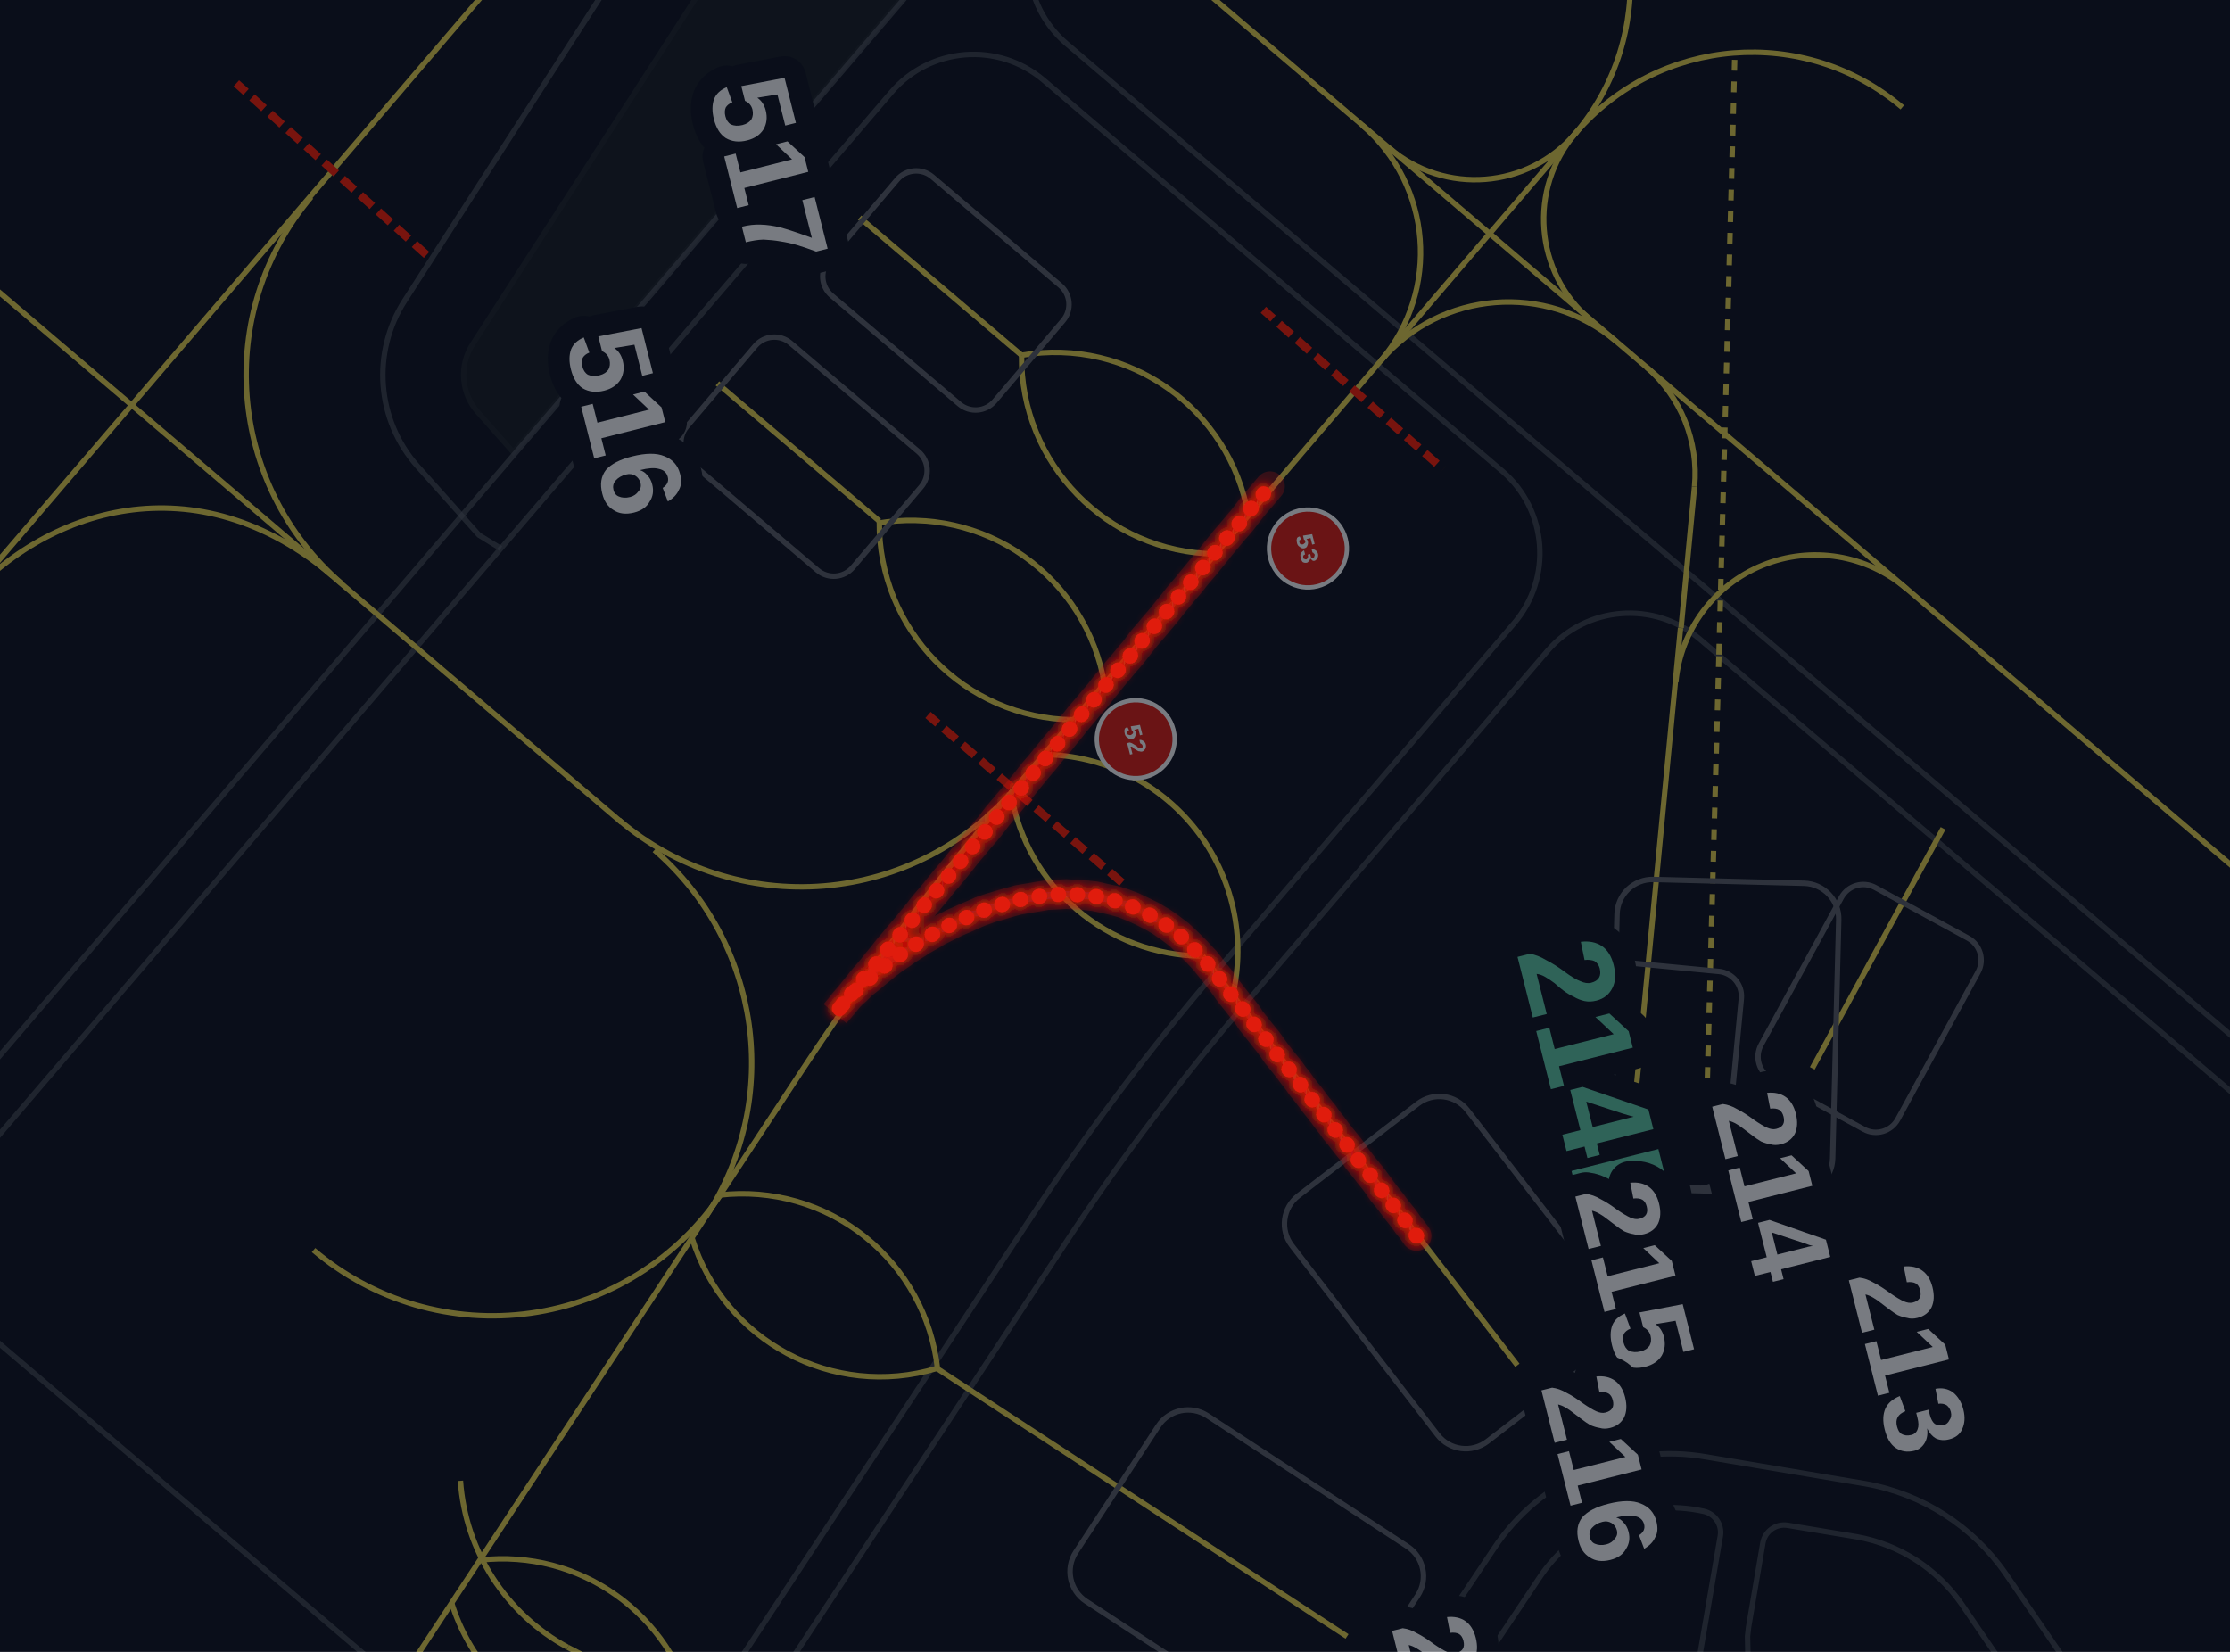
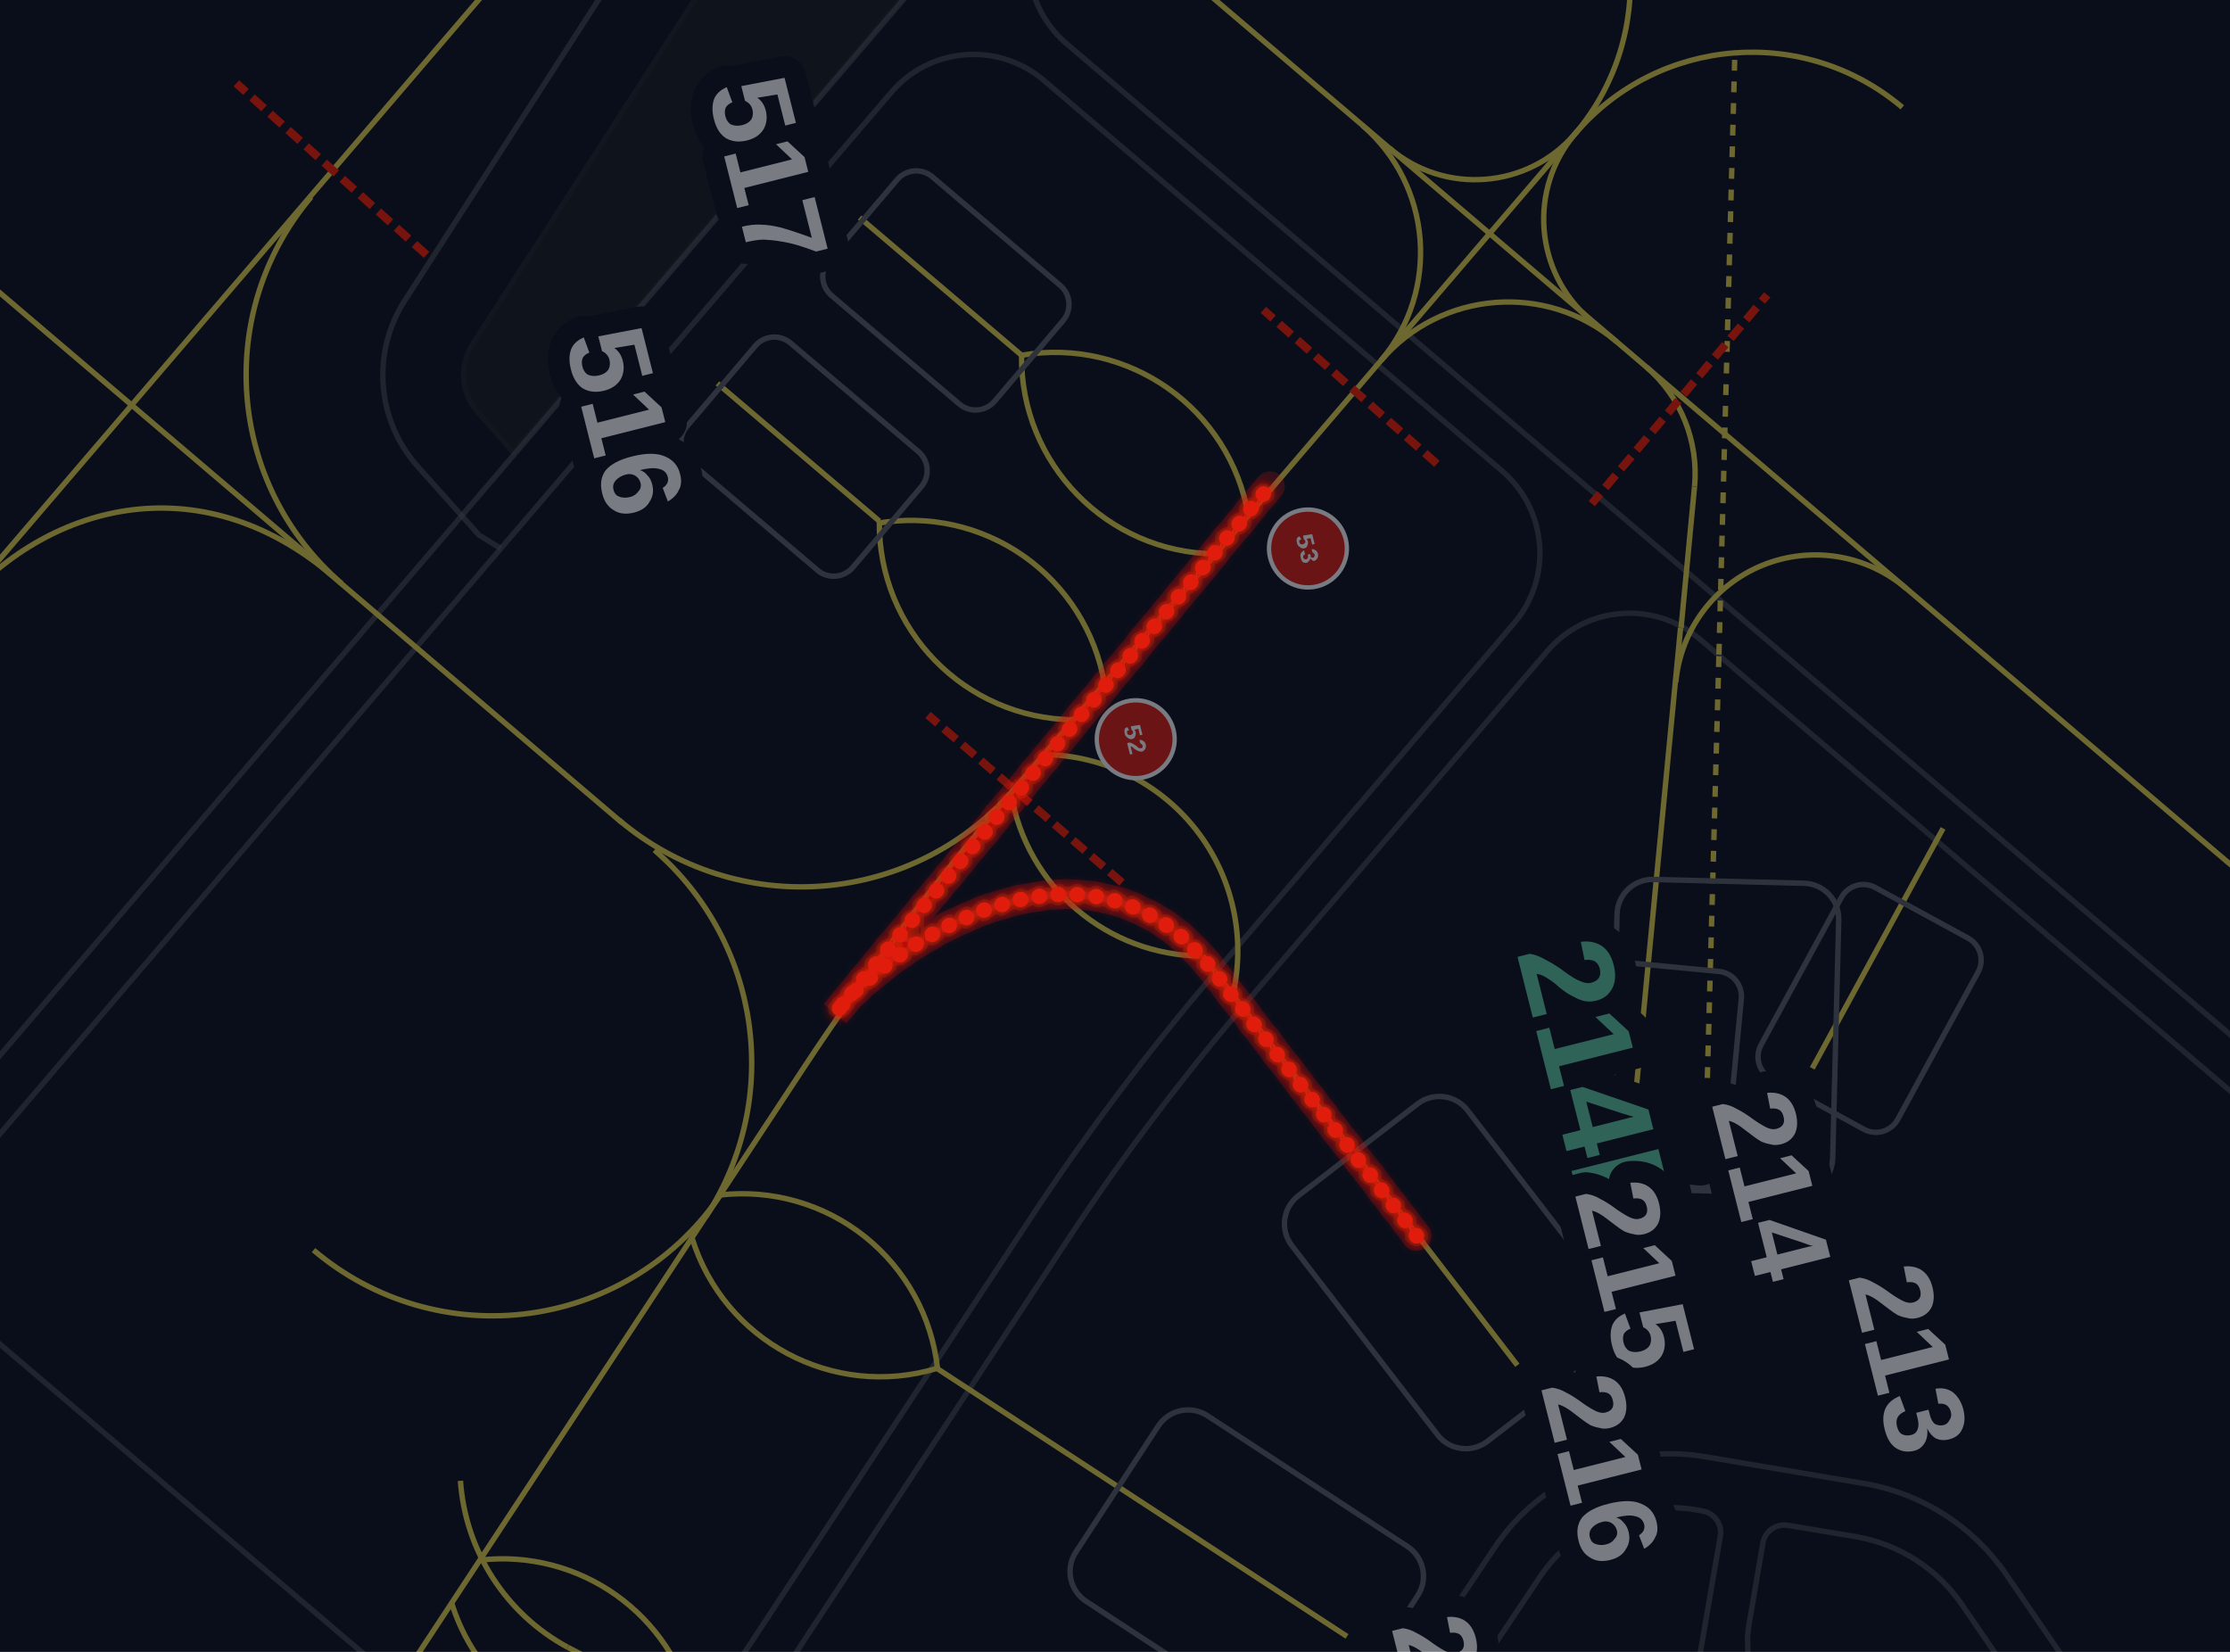
<svg xmlns="http://www.w3.org/2000/svg" viewBox="595.32 699.15 41.23 30.54">
  <defs>
    <filter id="gl" x="-30%" y="-30%" width="160%" height="160%">
      <feGaussianBlur stdDeviation="0.10" result="b" />
      <feMerge>
        <feMergeNode in="b" />
        <feMergeNode in="b" />
        <feMergeNode in="SourceGraphic" />
      </feMerge>
    </filter>
  </defs>
  <rect x="595.32" y="699.15" width="41.23" height="30.54" fill="#0a0e1a" />
  <g opacity="0.45" transform="rotate(75.84 616.933 716.811)">
    <g id="bgG">
      <defs id="defs40143">
        <clipPath id="clipPath24" clipPathUnits="userSpaceOnUse" />
      </defs>
      <path id="rect1" fill="#0a0e1a" d="M0 0h2000v1380H0Z" style="display:inline;fill:#0a0e1a" />
      <g id="layer-runways" style="display:inline">
        <path id="polygon37509" d="m530.5 678.18 230.22 325.49-4.87 3.46-230.22-325.49z" data-class="pavement-runway" data-length-m="4000" data-runway="16L/34R" data-threshold-dxf="1797.420,1291.211 5797.432,1291.222" data-threshold-wgs84="37.4728122,126.4155642 37.4434147,126.4417232" style="stroke:none;fill:#111927;fill-opacity:.51" />
        <path id="polygon37510" d="m511.31 722.4 215.83 305.15-4.86 3.46-215.83-305.14z" data-class="pavement-runway" data-length-m="3750" data-runway="16R/34L" data-threshold-dxf="2047.430,877.197 5797.429,877.230" data-threshold-wgs84="37.4688176,126.4133841 37.4412582,126.4379083" style="display:inline;fill:#111927;fill-opacity:.51;stroke:none;stroke-width:.1;stroke-dasharray:none;stroke-opacity:.6" />
      </g>
      <g id="layer-green" style="display:inline">
        <path id="path37392" d="m604.95 726.29-.87.45a1.04 1.04 0 0 1-1.25-.21l-5.21-5.58-.15-.19-.08-.14-1.06-2.03a.2.2 0 0 1 .05-.25l1.9-1.48z" data-class="green-zone" data-dxf-bulges="0.0000 -0.3366 0.0000 -0.0420 -0.0260 0.0000 -0.3627 0.0000 0.0000" data-dxf-pts="2623.67,1652.61 2622.33,1642.81 2613.35,1633.83 2537.46,1623.45 2534.95,1623.32 2533.40,1623.45 2510.60,1626.57 2508.88,1628.47 2507.83,1652.61" data-handle="7BD10" data-layer="기동지역" style="fill:#13181e;stroke:#1a1f26;stroke-width:.1" />
      </g>
      <g id="layer-schm" style="display:inline">
        <path id="polyline36917" d="m615.11 740.58-20.26-28.63-.9-1.28-3.67-5.14" data-class="schm" data-dxf-pts="2799.63,1652.99 2447.74,1652.99 2432.00,1652.99 2368.69,1652.74" data-handle="7BC45" data-layer="SCHM" style="fill:none;stroke:#5a5f68;stroke-width:.1;stroke-opacity:.6" />
        <path id="path37004" d="m597.45 715.62-1.98 1.54a1.7 1.7 0 0 0-.47 2.12l1.18 2.26.18.25 3.51 3.76 1.87 2a2.54 2.54 0 0 0 3.03.52l1.51-.79.34-.33" data-class="shoulder" data-dxf-bulges="0.0000 0.3627 0.0000 0.0000 0.0000 0.0000 0.0000 0.3366 0.0000 0.0000 0.0000" data-dxf-pts="2492.80,1652.99 2493.89,1627.82 2508.57,1611.71 2533.93,1608.24 2533.93,1608.24 2536.93,1608.24 2588.09,1615.24 2615.39,1618.97 2637.20,1640.78 2639.52,1657.74 2638.87,1662.49" data-handle="7BD11" data-layer="SCHM" style="fill:none;stroke:#5a5f68;stroke-width:.1;stroke-opacity:.6" />
        <path id="path37065" d="M640.08 702.54a4 4 0 0 0-2.67 0l-5.61 2.07a4 4 0 0 0-2.24 2.1l-1.2 2.73a3.9 3.9 0 0 0 .68 4.23l10.51 11.64.25.3.4.53a1.5 1.5 0 0 1-.05 1.89l-2.07 2.43a10 10 0 0 1-1.42 1.36l-.98.77a2 2 0 0 1-2.69-.22l-11.4-12.44a44 44 0 0 1-3.48-4.32l-4.92-6.96a2 2 0 0 1 .47-2.78l26.23-18.65a2 2 0 0 1 2.77.48l3.84 5.43a2.6 2.6 0 0 1 .33 2.38l-1.93 5.34-.01.03-.03.1-.03.1-.04.1-.03.09-.03.1-.03.1-.03.1-.03.09-.03.1-.03.1-.02.1-.03.1-.03.13a2 2 0 0 1-1.58 1.26 1 1 0 0 1-.52-.07z" data-class="schm" data-dxf-bulges="0.1760 0.0000 0.2034 0.0000 0.2962 0.0000 -0.0196 0.0000 -0.3552 0.0000 0.0000 -0.0493 0.0000 -0.3917 0.0000 -0.0316 0.0000 -0.4141 0.0000 -0.4142 0.0000 -0.2457 0.0000 0.0000 0.0000 0.0000 0.0000 0.0000 0.0000 0.0000 0.0000 0.0000 0.0000 0.0000 0.0000 0.0000 0.0000 -0.2690 -0.1099 0.0000" data-dxf-pts="2633.80,2078.54 2618.28,2056.56 2602.53,1998.61 2606.71,1968.11 2622.07,1942.34 2660.58,1923.39 2816.91,1942.03 2820.82,1942.34 2827.44,1942.61 2842.59,1931.27 2842.62,1931.17 2850.41,1900.10 2853.30,1880.65 2853.91,1868.13 2836.45,1847.31 2668.47,1826.00 2612.90,1822.49 2527.42,1822.49 2507.43,1842.49 2507.43,2165.81 2527.43,2185.81 2594.23,2185.81 2615.58,2174.64 2648.05,2127.89 2648.24,2127.61 2648.84,2126.77 2649.43,2125.93 2650.04,2125.10 2650.65,2124.27 2651.26,2123.45 2651.88,2122.63 2652.51,2121.81 2653.14,2121.00 2653.78,2120.19 2654.43,2119.39 2655.08,2118.60 2655.73,2117.80 2656.57,2116.80 2657.73,2096.55 2654.18,2092.70" data-handle="7BDB7" data-layer="SCHM" style="fill:none;stroke:#5a5f68;stroke-width:.1;stroke-opacity:.6" />
        <path id="path37068" d="M640.91 715.6h.11l.02-.01h.02l.02-.01.02-.01.03-.01.01-.01.02-.01.02-.01.02-.02.02-.01.01-.02.02-.01.01-.02.02-.02.01-.02.01-.02.01-.02.01-.02.01-.02v-.02l.01-.02v-.04l.37-3.62a.44.44 0 0 0-.39-.48h-.03l-.01.14-.94-.1.09-.87-.13-.58.42-4.04.46-1.29a.4.4 0 0 0-.02-.32.4.4 0 0 0-.22-.18l-1.2-.43a3 3 0 0 0-2 0l-5.6 2.06a3 3 0 0 0-1.67 1.57l-.52 1.19a.4.4 0 0 0 .2.52l1.45.64.16.06.39.09.16.06 1.94.86a2 2 0 0 1 .51.37l3.05 3.37a.2.2 0 0 0 .34-.11l.08-.78.59.07-.16 1.6a.3.3 0 0 0 .28.35z" data-class="schm" data-dxf-bulges="0.0000 0.0000 0.0000 0.0000 0.0000 0.0000 0.0000 0.0000 0.0000 0.0000 0.0000 0.0000 0.0000 0.0000 0.0000 0.0000 0.0000 0.0000 0.0000 0.0000 0.0000 0.0000 0.0000 0.0000 0.0000 0.0000 0.0000 0.0000 0.0000 0.4142 0.0000 0.0000 0.0000 0.0000 0.0000 0.0000 0.0000 0.2097 0.1732 0.0000 0.1767 0.0000 0.2028 0.0000 0.4142 0.0000 0.0437 0.0000 -0.0437 0.0000 -0.1051 0.0000 0.6494 0.0000 0.0000 0.0000 0.4142 0.0000 0.0000" data-dxf-pts="2745.40,2009.54 2745.55,2009.71 2745.68,2009.89 2745.80,2010.08 2745.92,2010.27 2746.02,2010.47 2746.11,2010.68 2746.18,2010.89 2746.25,2011.10 2746.30,2011.32 2746.34,2011.54 2746.37,2011.76 2746.39,2011.99 2746.39,2012.21 2746.39,2012.44 2746.36,2012.66 2746.33,2012.88 2746.28,2013.10 2746.23,2013.32 2746.16,2013.53 2746.07,2013.74 2745.98,2013.94 2745.88,2014.14 2745.76,2014.33 2745.63,2014.52 2745.50,2014.70 2745.35,2014.87 2745.19,2015.03 2745.03,2015.18 2717.64,2039.16 2711.44,2038.74 2711.24,2038.52 2712.29,2037.59 2706.05,2030.47 2699.45,2036.23 2693.96,2038.54 2663.33,2065.40 2655.49,2076.68 2652.75,2078.36 2649.98,2077.60 2639.51,2070.33 2627.90,2053.85 2612.16,1996.00 2615.30,1973.23 2621.96,1962.06 2627.44,1960.68 2641.06,1968.79 2642.47,1969.81 2645.51,1972.43 2646.92,1973.45 2665.25,1984.38 2671.15,1986.39 2716.50,1991.79 2717.58,1995.28 2711.70,2000.43 2715.65,2004.94 2727.81,1994.30 2732.33,1994.60 2745.40,2009.54" data-handle="7BDBA" data-layer="SCHM" style="fill:none;stroke:#5a5f68;stroke-width:.1;stroke-opacity:.6" />
        <path id="path37074" d="M629.78 713a2.9 2.9 0 0 1-.46-3.26.4.4 0 0 1 .51-.19l4.06 1.8.1.06" data-class="schm" data-dxf-bulges="-0.3070 -0.4027 0.0000 -0.0484 -0.0484" data-dxf-pts="2659.40,1933.32 2630.09,1948.47 2631.56,1953.81 2669.86,1976.65 2670.91,1977.14" data-handle="7BDC3" data-layer="SCHM" style="fill:none;stroke:#5a5f68;stroke-width:.1;stroke-opacity:.6" />
        <path id="polyline37075" d="m629.78 713 8.16 9.04" data-class="schm" data-dxf-pts="2659.40,1933.32 2780.78,1947.80" data-handle="7BDC6" data-layer="SCHM" style="fill:none;stroke:#5a5f68;stroke-width:.1;stroke-opacity:.6" />
        <path id="path37079" d="m650.37 673.96-9.74 6.92a2.3 2.3 0 0 0-.65 3.05 2 2 0 0 1-.55 2.64l-39.31 27.96a2 2 0 0 1-2.21.06l-6.73-9.53" data-class="schm" data-dxf-bulges="0.0000 0.3909 -0.3909 0.0000 -0.3032 0.0000 0.0000" data-dxf-pts="2459.88,2328.74 2459.88,2208.67 2481.04,2185.74 2499.43,2165.81 2499.43,1681.24 2487.09,1662.76 2370.07,1662.84" data-handle="7BDCA" data-layer="SCHM" style="fill:none;stroke:#5a5f68;stroke-width:.1;stroke-opacity:.6" />
        <path id="path37092" d="m606.62 726.95 9.2 13a2 2 0 0 0 2.26-.04l9.98-7.1a2.8 2.8 0 0 0 .44-4.16l-7.49-8.18a45 45 0 0 1-3.55-4.4l-4.92-6.95a2 2 0 0 0-2.77-.48l-9.09 6.46a2 2 0 0 0-.47 2.79z" data-class="schm" data-dxf-bulges="0.0000 0.3107 0.0000 0.4517 0.0000 -0.0316 0.0000 0.4143 0.0000 0.4142 0.0000" data-dxf-pts="2638.87,1662.49 2798.58,1662.56 2811.43,1681.24 2811.43,1804.30 2779.91,1832.07 2669.48,1818.06 2612.90,1814.49 2527.44,1814.51 2507.43,1794.51 2507.43,1682.49 2527.43,1662.49" data-handle="7BDDB" data-layer="SCHM" style="fill:none;stroke:#5a5f68;stroke-width:.1;stroke-opacity:.6" />
        <path id="path37095" d="m592.04 706.3 5.03-2.63 2.1-1.49 2.13-2.91a2.6 2.6 0 0 0 .39-2.29l-.4-1.31" data-class="schm" data-dxf-bulges="0.0000 0.0000 0.0000 0.2371 0.0000 0.0000" data-dxf-pts="2385.20,1662.77 2392.93,1719.28 2392.93,1745.10 2381.61,1779.42 2365.10,1795.92 2352.03,1800.25" data-handle="7BDE0" data-layer="SCHM" style="fill:none;stroke:#5a5f68;stroke-width:.1;stroke-opacity:.6" />
      </g>
      <g id="layer-centerlines" style="display:inline">
        <g id="g1054" />
        <g id="g225" style="display:inline">
          <path id="path37930" d="M606.35 730.09c-2.67 1.9-2.56 4.85-1.12 6.84" style="fill:none;stroke:#e6d24c;stroke-width:.1;stroke-dasharray:none;stroke-opacity:1" />
          <path id="path37956" d="M599.46 728.76a5.1 5.1 0 0 0 7.07 1.2" data-class="centerline-twy" data-dxf-arc="2611.93,1644.23,51.00,270.00,0.00" data-handle="70EF6" data-layer="항공기동선" style="fill:none;stroke:#e6d24c;stroke-width:.1" />
        </g>
        <path id="polyline38502" d="m597.61 736.31 14.47-10.29" data-class="centerline-twy" data-dxf-pts="2662.93,1542.23 2662.93,1720.50" data-handle="711C6" data-layer="항공기동선" style="fill:none;stroke:#e6d24c;stroke-width:.1;display:inline" />
        <g id="g508" style="display:inline">
          <path id="path38578" d="M619.52 726.29a5.2 5.2 0 0 0-6.8-.73" data-class="centerline-twy" data-dxf-arc="2714.93,1720.50,52.00,97.23,180.00" data-handle="71219" data-layer="항공기동선" style="fill:none;stroke:#e6d24c;stroke-width:.1" />
          <path id="path38579" d="M612.02 726.06a5.2 5.2 0 0 0 1.21-7.26" data-class="centerline-twy" data-dxf-arc="2610.93,1711.98,52.00,0.00,90.31" data-handle="7121A" data-layer="항공기동선" style="fill:none;stroke:#e6d24c;stroke-width:.1" />
        </g>
        <g id="g513">
          <path id="line38588" d="m525.32 714.28 211.11 298.47Z" style="baseline-shift:baseline;display:inline;overflow:visible;opacity:1;fill:none;stroke:#e6d24c;stroke-width:.1;stroke-dasharray:none;stroke-opacity:1;stop-color:#000;stop-opacity:1" />
        </g>
        <path id="line38837" d="m549.25 657.8 229.81 324.93Z" style="baseline-shift:baseline;display:inline;overflow:visible;fill:none;stroke:#e6d24c;stroke-width:.1;stroke-dasharray:none;stroke-opacity:1;stop-color:#000" />
        <path id="polyline39126" d="m636.66 685.6-42.55 30.26z" style="baseline-shift:baseline;display:inline;overflow:visible;opacity:1;fill:none;stroke:#e6d24c;stroke-width:.1;stroke-dasharray:none;stroke-opacity:1;stop-color:#000;stop-opacity:1" />
        <g id="g557" style="display:inline">
          <path id="path39128" d="M613.31 718.91a3.6 3.6 0 0 0 3.79-2.7" data-class="centerline-twy" data-dxf-bulges="0.3620 0.3620" data-dxf-pts="2611.99,1763.98 2611.98,1810.72" data-handle="714D4" data-layer="항공기동선" style="fill:none;stroke:#e6d24c;stroke-width:.1" />
          <path id="path39129" d="M617.94 715.85a3.63 3.63 0 0 0-5.17 2.29" data-class="centerline-twy" data-dxf-bulges="0.4793 0.0000" data-dxf-pts="2613.90,1819.75 2602.55,1763.99" data-handle="714D5" data-layer="항공기동선" style="fill:none;stroke:#e6d24c;stroke-width:.1" />
        </g>
        <g id="g321" style="display:inline">
          <path id="polyline39144" d="m604.64 722.32 3.2-2.28" data-class="centerline-twy" data-dxf-pts="2589.43,1673.07 2589.43,1712.59" data-handle="714000000" data-layer="항공기동선" style="fill:none;stroke:#e6d24c;stroke-width:.1" />
          <path id="polyline39145" d="m602.31 719.02 3.2-2.28" data-class="centerline-twy" data-dxf-pts="2548.93,1673.07 2548.93,1712.59" data-handle="7140000000" data-layer="항공기동선" style="fill:none;stroke:#e6d24c;stroke-width:.1" />
        </g>
        <g id="g556" style="display:inline">
          <path id="path39145" d="M619.84 726.64a3.64 3.64 0 0 0 3.45-3.8" data-class="centerline-twy" data-dxf-bulges="0.4129 0.4129" data-dxf-pts="2713.15,1772.70 2702.12,1823.01" data-handle="71400000000" data-layer="항공기동선" style="fill:none;stroke:#e6d24c;stroke-width:.1" />
          <path id="path39146" d="M623.3 722.83a3.63 3.63 0 0 0-4.1 3.12" data-class="centerline-twy" data-dxf-bulges="0.4155 0.0000" data-dxf-pts="2702.09,1823.21 2703.78,1771.51" data-handle="714000000000" data-layer="항공기동선" style="fill:none;stroke:#e6d24c;stroke-width:.1" />
        </g>
        <g id="g560" style="display:inline">
          <path id="path39152" d="M613.7 701.93a2.59 2.59 0 0 0 .63 4.56" data-class="centerline-twy" data-dxf-bulges="0.6068 0.0000" data-dxf-pts="2475.43,1865.68 2516.34,1844.38" data-handle="714F0" data-layer="항공기동선" style="fill:none;stroke:#e6d24c;stroke-width:.1" />
          <path id="path334" d="m613.38 706.15-2.47-.88" style="baseline-shift:baseline;display:inline;overflow:visible;fill:none;stroke:#e6d24c;stroke-width:.1;stroke-dasharray:none;stroke-opacity:1;stop-color:#000" />
          <path id="path39154" d="M610.91 705.27a2.6 2.6 0 0 0-2.36.32" data-class="centerline-twy" data-dxf-bulges="0.2447 0.0000" data-dxf-pts="2486.52,1823.49 2475.43,1802.20" data-handle="714F2" data-layer="항공기동선" style="fill:none;stroke:#e6d24c;stroke-width:.1" />
        </g>
        <g id="g328" style="display:inline">
          <path id="polyline39124" d="m603.44 702.62 10.62 2.98" style="baseline-shift:baseline;display:inline;overflow:visible;opacity:1;fill:none;stroke:#e6d24c;stroke-width:.1;stroke-dasharray:.2,.2;stroke-dashoffset:0;stroke-opacity:1;stop-color:#000;stop-opacity:1" />
        </g>
        <g id="g314" style="display:inline">
          <path id="path39162" d="M605.05 699.83a4.3 4.3 0 0 0-1.01 5.98" data-class="centerline-twy" data-dxf-bulges="0.4142 0.0000" data-dxf-pts="2407.93,1806.99 2450.93,1763.99" data-handle="714FB" data-layer="항공기동선" style="fill:none;stroke:#e6d24c;stroke-width:.1" />
          <path id="path39163" d="M604.04 705.81a4.3 4.3 0 0 0-5.96-1.02" data-class="centerline-twy" data-dxf-bulges="0.4142 0.0000" data-dxf-pts="2450.93,1763.99 2407.93,1720.99" data-handle="714FC" data-layer="항공기동선" style="fill:none;stroke:#e6d24c;stroke-width:.1" />
        </g>
        <g id="g507" style="display:inline">
          <path id="path39149" d="M618.35 733.48a5.1 5.1 0 0 0 .82-7.58" data-class="centerline-twy" data-dxf-bulges="0.4505 0.0000" data-dxf-pts="2760.43,1720.83 2703.21,1771.45" data-handle="714EC" data-layer="항공기동선" style="fill:none;stroke:#e6d24c;stroke-width:.1" />
        </g>
        <g id="g315" style="display:inline">
          <path id="path39150" d="M603.46 709.21a2.44 2.44 0 0 0 .58-3.4" data-class="centerline-twy" data-dxf-bulges="0.4142 0.0000" data-dxf-pts="2475.43,1739.49 2450.93,1763.99" data-handle="714EE" data-layer="항공기동선" style="fill:none;stroke:#e6d24c;stroke-width:.1" />
          <path id="path39151" d="M604.04 705.81a2.44 2.44 0 0 0 3.4.58" data-class="centerline-twy" data-dxf-bulges="0.4142 0.0000" data-dxf-pts="2450.93,1763.99 2475.43,1788.49" data-handle="714EF" data-layer="항공기동선" style="fill:none;stroke:#e6d24c;stroke-width:.1" />
          <path id="path39179" d="M607.23 710.32a3.1 3.1 0 0 0-4.3-.73" data-class="centerline-twy" data-dxf-bulges="0.4142 0.0000" data-dxf-pts="2506.43,1763.99 2475.43,1732.99" data-handle="7150C" data-layer="항공기동선" style="fill:none;stroke:#e6d24c;stroke-width:.1" />
          <path id="path39180" d="M607.96 706.01a3.1 3.1 0 0 0-.73 4.31" data-class="centerline-twy" data-dxf-bulges="0.4142 0.0000" data-dxf-pts="2475.43,1794.99 2506.43,1763.99" data-handle="7150D" data-layer="항공기동선" style="fill:none;stroke:#e6d24c;stroke-width:.1" />
        </g>
        <g id="g558" style="display:inline">
          <path id="path38561" d="M607.87 720.09a3.63 3.63 0 0 1 3.9-3.35" data-class="centerline-twy" data-dxf-bulges="-0.4141 0.0000" data-dxf-pts="2590.00,1712.58 2585.27,1763.97" data-handle="71207" data-layer="항공기동선" style="fill:none;stroke:#e6d24c;stroke-width:.1" />
          <path id="path39183" d="M607.84 720.04a3.63 3.63 0 0 0 4.44-2.58" data-class="centerline-twy" data-dxf-bulges="0.4142 0.3544" data-dxf-pts="2589.43,1712.59 2594.15,1763.99" data-handle="71510" data-layer="항공기동선" style="fill:none;stroke:#e6d24c;stroke-width:.1" />
        </g>
        <g id="g559" style="display:inline">
          <path id="path39184" d="M609.41 713.4a3.63 3.63 0 0 0-3.9 3.34" data-class="centerline-twy" data-dxf-bulges="0.4142 0.0000" data-dxf-pts="2544.21,1763.99 2548.93,1712.59" data-handle="71511" data-layer="항공기동선" style="fill:none;stroke:#e6d24c;stroke-width:.1" />
          <path id="path39185" d="M605.51 716.74a3.63 3.63 0 0 0 4.44-2.58" data-class="centerline-twy" data-dxf-bulges="0.4142 0.3544" data-dxf-pts="2548.93,1712.59 2553.65,1763.99" data-handle="71512" data-layer="항공기동선" style="fill:none;stroke:#e6d24c;stroke-width:.1" />
        </g>
        <g id="g555" style="display:inline">
          <path id="path39147" d="M625.3 732.6a3.64 3.64 0 0 0 3.4-4.23" data-class="centerline-twy" data-dxf-bulges="0.4482 0.0000" data-dxf-pts="2793.62,1782.91 2778.80,1835.35" data-handle="714EA" data-layer="항공기동선" style="fill:none;stroke:#e6d24c;stroke-width:.1" />
          <path id="path39148" d="M628.36 728.75a3.63 3.63 0 0 0-3.7 3.15" data-class="centerline-twy" data-dxf-bulges="0.3829 0.0000" data-dxf-pts="2779.94,1830.29 2784.24,1781.72" data-handle="714EB" data-layer="항공기동선" style="fill:none;stroke:#e6d24c;stroke-width:.1" />
          <path id="path39156" d="M623.15 731.89a3.8 3.8 0 0 0 3.47-1.17" data-class="centerline-twy" data-dxf-bulges="0.2619 0.0000" data-dxf-pts="2775.82,1770.27 2785.90,1804.61" data-handle="714F4" data-layer="항공기동선" style="fill:none;stroke:#e6d24c;stroke-width:.1" />
          <path id="path324" d="m628.7 728.37-2.08 2.35" style="baseline-shift:baseline;display:inline;overflow:visible;opacity:1;fill:none;stroke:#e6d24c;stroke-width:.1;stroke-dasharray:none;stroke-opacity:1;stop-color:#000;stop-opacity:1" />
        </g>
        <g id="g316" style="display:inline">
          <path id="path39125" d="m604.01 705.77 9.35 13.21a50 50 0 0 0 3.95 4.9l13.37 14.59" data-class="centerline-twy" data-dxf-bulges="0.0000 0.0316 0.0000 0.0000" data-dxf-pts="2450.46,1763.99 2612.90,1763.99 2675.84,1767.97 2872.85,1792.96" data-handle="714CF" data-layer="항공기동선" style="fill:none;stroke:#e6d24c;stroke-width:.1" />
        </g>
        <g id="g519">
          <path id="polyline39225" d="M775.93 997.26 547.36 674.08" style="baseline-shift:baseline;display:inline;overflow:visible;opacity:1;fill:none;stroke:#e6d24c;stroke-width:.1;stroke-dasharray:none;stroke-opacity:1;stop-color:#000;stop-opacity:1" />
        </g>
        <g id="g569" style="display:inline">
          <path id="path327" d="m614.06 705.6 8.77 2.47" style="baseline-shift:baseline;display:inline;overflow:visible;opacity:1;fill:none;stroke:#e6d24c;stroke-width:.1;stroke-dasharray:.2,.2;stroke-dashoffset:0;stroke-opacity:1;stop-color:#000;stop-opacity:1" />
          <path id="polyline39125" d="m622.34 709.36-8.96-3.2" style="baseline-shift:baseline;display:inline;overflow:visible;opacity:1;fill:none;stroke:#e6d24c;stroke-width:.1;stroke-dasharray:none;stroke-opacity:1;stop-color:#000;stop-opacity:1" />
          <path id="polyline39196" d="m629.95 716.7-6.66 6.14" style="baseline-shift:baseline;display:inline;overflow:visible;opacity:1;fill:none;stroke:#e6d24c;stroke-width:.1;stroke-dasharray:none;stroke-opacity:1;stop-color:#000;stop-opacity:1" />
          <path id="polyline39202" d="m634.28 722.08-5.58 6.3" style="baseline-shift:baseline;display:inline;overflow:visible;opacity:1;fill:none;stroke:#e6d24c;stroke-width:.1;stroke-dasharray:none;stroke-opacity:1;stop-color:#000;stop-opacity:1" />
          <path id="polyline39206" d="m625.86 712.42-8.76 3.79" data-class="centerline-twy" data-dxf-pts="2631.94,1904.60 2611.98,1810.72" data-handle="71528" data-layer="항공기동선" style="fill:none;stroke:#e6d24c;stroke-width:.1" />
          <path id="polyline39230" d="m621.87 705.79-3.71-3.43" data-class="centerline-twy" data-dxf-pts="2554.47,1910.30 2504.87,1899.76" data-handle="7BDAF" data-layer="항공기동선" style="fill:none;stroke:#e6d24c;stroke-width:.1;display:inline" />
        </g>
      </g>
      <g id="g1004">
        <path id="path1219" d="m452.24 714.69 5.98-4" style="display:inline;opacity:1;fill:none;fill-opacity:1;stroke:#ff1a00;stroke-width:.222;stroke-miterlimit:4;stroke-dasharray:.444,.222;stroke-dashoffset:.089;stroke-opacity:1" transform="translate(291.781 247.106)scale(.67509)" />
        <path id="path36" d="m525.49 426.15 19.92-13.95" style="opacity:1;fill:none;stroke:#ff1a00;stroke-width:.748;stroke-dasharray:1.495,.748;stroke-dashoffset:.299" transform="translate(506.096 634.537)scale(.20065)" />
        <path id="path37" d="m605.79 712.2 3.67-2.5" style="opacity:1;fill:none;stroke:#ff1a00;stroke-width:.15;stroke-dasharray:.3,.15;stroke-dashoffset:.06" />
      </g>
      <g id="g436" style="display:inline;stroke:#5b5e67" transform="translate(.326 -.24)">
        <rect id="rect340-3-9-2-7-2-9-2-0-9" width="4.1" height="5.731" x="951.568" y="119.237" ry=".658" style="display:inline;fill:none;stroke:#5b5e67;stroke-width:.1;stroke-linecap:round;stroke-linejoin:round;stroke-miterlimit:5;stroke-dasharray:none;stroke-dashoffset:0;paint-order:stroke fill markers" transform="rotate(41.55)" />
        <rect id="rect340-3-9-2-7-2-9-2-0-9-4" width="4.1" height="5.731" x="951.888" y="22.133" ry=".658" style="display:inline;fill:none;stroke:#5b5e67;stroke-width:.1;stroke-linecap:round;stroke-linejoin:round;stroke-miterlimit:5;stroke-dasharray:none;stroke-dashoffset:0;paint-order:stroke fill markers" transform="rotate(47.34)" />
        <rect id="rect340-3-9-2-7-2-9-2-0-9-4-2" width="4.1" height="5.731" x="900.533" y="-291.201" ry=".658" style="display:inline;fill:none;stroke:#5b5e67;stroke-width:.1;stroke-linecap:round;stroke-linejoin:round;stroke-miterlimit:5;stroke-dasharray:none;stroke-dashoffset:0;paint-order:stroke fill markers" transform="rotate(66.56)" />
        <rect id="rect340-7-9-0-7-2-8-0-3-1-6-3-7-8-4-1-6-9-8-5-9-4" width="2.879" height="4.025" x="-97.36" y="932.199" ry=".462" style="display:inline;fill:none;stroke:#5b5e67;stroke-width:.1;stroke-linecap:round;stroke-linejoin:round;stroke-miterlimit:5;stroke-dasharray:none;stroke-dashoffset:0;paint-order:stroke fill markers" transform="rotate(-47.236)" />
        <rect id="rect340-7-9-0-7-2-8-0-3-1-6-3-7-8-4-1-6-9-8-5-9-4-7" width="2.879" height="4.025" x="-460.672" y="820.893" ry=".462" style="display:inline;fill:none;stroke:#5b5e67;stroke-width:.1;stroke-linecap:round;stroke-linejoin:round;stroke-miterlimit:5;stroke-dasharray:none;stroke-dashoffset:0;paint-order:stroke fill markers" transform="rotate(-70.382)" />
        <g id="g1008" style="stroke:#5b5e67">
          <rect id="rect340-7-9-0-7-2-8-0-3-1-6-3-7-8-4-1-6-9-8-5-9-4-7-0" width="2.879" height="4.025" x="933.69" y="-76.508" ry=".462" style="display:inline;fill:none;stroke:#5b5e67;stroke-width:.1;stroke-linecap:round;stroke-linejoin:round;stroke-miterlimit:5;stroke-dasharray:none;stroke-dashoffset:0;paint-order:stroke fill markers" transform="rotate(54.5)" />
          <rect id="rect340-7-9-0-7-2-8-0-3-1-6-3-7-8-4-1-6-9-8-5-9-4-7-0-8" width="2.879" height="4.025" x="937.73" y="-76.498" ry=".462" style="display:inline;fill:none;stroke:#5b5e67;stroke-width:.1;stroke-linecap:round;stroke-linejoin:round;stroke-miterlimit:5;stroke-dasharray:none;stroke-dashoffset:0;paint-order:stroke fill markers" transform="rotate(54.5)" />
        </g>
        <rect id="rect340-5-9-6-8-9-3-8-2-7-8-5-8-8-6-8-7-9-4-3-5-2-6-5-7-8-6-3-7-8-0-0-7-2-2-6" width="4.1" height="5.731" x="-516.337" y="785.24" ry=".658" style="display:inline;fill:none;stroke:#5b5e67;stroke-width:.1;stroke-linecap:round;stroke-linejoin:round;stroke-miterlimit:5;stroke-dasharray:none;stroke-dashoffset:0;paint-order:stroke fill markers" transform="rotate(-74.384)" />
      </g>
      <g id="g1052" />
      <g id="layer-stand-labels" style="font-family:Arial,Helvetica,sans-serif;font-weight:700;text-anchor:middle">
        <text x="627.51" y="706.09" style="fill:none;stroke:#0a0e1a;stroke-width:.8;stroke-linejoin:round;font-size:2.1px" id="lbl-213-h">213</text>
        <text x="627.51" y="706.09" style="fill:#ffffff;stroke:none;font-size:2.1px" id="lbl-213">213</text>
        <text x="623.78" y="707.76" style="fill:none;stroke:#0a0e1a;stroke-width:.8;stroke-linejoin:round;font-size:2.1px" id="lbl-214-h">214</text>
        <text x="623.78" y="707.76" style="fill:#ffffff;stroke:none;font-size:2.1px" id="lbl-214">214</text>
        <text x="621.33" y="710.57" style="fill:none;stroke:#0a0e1a;stroke-width:.8;stroke-linejoin:round;font-size:2.4px" id="lbl-214R-h">214R</text>
        <text x="621.33" y="710.57" style="fill:#5dcaa5;stroke:none;font-size:2.4px" id="lbl-214R">214R</text>
        <text x="624.77" y="710.62" style="fill:none;stroke:#0a0e1a;stroke-width:.8;stroke-linejoin:round;font-size:2.1px" id="lbl-215-h">215</text>
        <text x="624.77" y="710.62" style="fill:#ffffff;stroke:none;font-size:2.1px" id="lbl-215">215</text>
        <text x="628.09" y="712.10" style="fill:none;stroke:#0a0e1a;stroke-width:.8;stroke-linejoin:round;font-size:2.1px" id="lbl-216-h">216</text>
        <text x="628.09" y="712.10" style="fill:#ffffff;stroke:none;font-size:2.1px" id="lbl-216">216</text>
        <text x="631.73" y="715.87" style="fill:none;stroke:#0a0e1a;stroke-width:.8;stroke-linejoin:round;font-size:2.1px" id="lbl-217-h">217</text>
        <text x="631.73" y="715.87" style="fill:#ffffff;stroke:none;font-size:2.1px" id="lbl-217">217</text>
        <text x="604.90" y="724.87" style="fill:none;stroke:#0a0e1a;stroke-width:.8;stroke-linejoin:round;font-size:2.1px" id="lbl-516-h">516</text>
        <text x="604.90" y="724.87" style="fill:#ffffff;stroke:none;font-size:2.1px" id="lbl-516">516</text>
        <text x="601.06" y="721.17" style="fill:none;stroke:#0a0e1a;stroke-width:.8;stroke-linejoin:round;font-size:2.1px" id="lbl-517-h">517</text>
        <text x="601.06" y="721.17" style="fill:#ffffff;stroke:none;font-size:2.1px" id="lbl-517">517</text>
      </g>
      <g id="layer-points">
        <g id="pt-52" transform="translate(612.91,716.43)">
          <circle r="0.72" fill="#e01b0f" stroke="#ffffff" stroke-width=".08" />
          <text y="0.17" text-anchor="middle" font-family="Arial,Helvetica,sans-serif" font-weight="700" font-size="0.46px" letter-spacing=".03" fill="#ffffff">52</text>
        </g>
        <g id="pt-53" transform="translate(610.27,712.48)">
          <circle r="0.72" fill="#e01b0f" stroke="#ffffff" stroke-width=".08" />
          <text y="0.17" text-anchor="middle" font-family="Arial,Helvetica,sans-serif" font-weight="700" font-size="0.46px" letter-spacing=".03" fill="#ffffff">53</text>
        </g>
      </g>
+       <path d="M610.75 707.19L607.80 703.10" style="opacity:1;fill:none;fill-opacity:1;stroke:#ff1a00;stroke-width:.15;stroke-miterlimit:4;stroke-dasharray:.3,.15;stroke-dashoffset:.06;stroke-opacity:1" />
    </g>
  </g>
  <path d="M621.51 722.00L621.43 721.89L621.35 721.79L621.28 721.69L621.20 721.59L621.12 721.49L621.04 721.38L620.96 721.28L620.88 721.18L620.81 721.08L620.73 720.97L620.65 720.87L620.57 720.77L620.49 720.67L620.41 720.57L620.34 720.46L620.26 720.36L620.18 720.26L620.10 720.16L620.02 720.06L619.94 719.95L619.86 719.85L619.79 719.75L619.71 719.65L619.63 719.55L619.55 719.44L619.47 719.34L619.39 719.24L619.32 719.14L619.24 719.04L619.16 718.93L619.08 718.83L619.00 718.73L618.92 718.63L618.85 718.53L618.77 718.42L618.69 718.32L618.61 718.22L618.53 718.12L618.45 718.02L618.38 717.91L618.30 717.81L618.22 717.71L618.14 717.61L618.06 717.51L617.98 717.40L617.91 717.30L617.83 717.20L617.75 717.10L617.60 716.91L617.44 716.74L617.28 716.58L617.12 716.43L616.95 716.30L616.79 716.19L616.62 716.09L616.44 716.00L616.27 715.92L616.09 715.85L615.92 715.80L615.74 715.76L615.56 715.72L615.38 715.70L615.20 715.69L615.03 715.68L614.85 715.69L614.67 715.70L614.49 715.73L614.31 715.76L614.14 715.79L613.96 715.84L613.79 715.89L613.62 715.94L613.45 716.00L613.29 716.07L613.13 716.14L612.97 716.21L612.81 716.29L612.65 716.37L612.50 716.46L612.36 716.54L612.22 716.63L612.08 716.72L611.95 716.81L611.82 716.90L611.70 716.99L611.58 717.09L611.47 717.18L611.36 717.27L611.26 717.35L611.17 717.44L611.08 717.52L611.00 717.60L610.93 717.68L610.87 717.76L610.81 717.83L610.76 717.89L610.93 717.69L611.10 717.48L611.26 717.28L611.43 717.08L611.60 716.87L611.76 716.67L611.93 716.47L612.10 716.27L612.27 716.06L612.43 715.86L612.60 715.66L612.77 715.45L612.94 715.25L613.10 715.05L613.27 714.84L613.44 714.64L613.61 714.44L613.77 714.23L613.94 714.03L614.11 713.83L614.28 713.62L614.44 713.42L614.61 713.22L614.78 713.01L614.95 712.81L615.11 712.61L615.28 712.40L615.45 712.20L615.62 712.00L615.78 711.80L615.95 711.59L616.12 711.39L616.29 711.19L616.45 710.98L616.62 710.78L616.79 710.58L616.96 710.37L617.12 710.17L617.29 709.97L617.46 709.76L617.63 709.56L617.79 709.36L617.96 709.15L618.13 708.95L618.30 708.75L618.46 708.54L618.63 708.34L618.80 708.14" fill="none" stroke="#e01b0f" stroke-width="0.55" opacity=".20" stroke-linecap="round" />
  <path d="M621.51 722.00L621.43 721.89L621.35 721.79L621.28 721.69L621.20 721.59L621.12 721.49L621.04 721.38L620.96 721.28L620.88 721.18L620.81 721.08L620.73 720.97L620.65 720.87L620.57 720.77L620.49 720.67L620.41 720.57L620.34 720.46L620.26 720.36L620.18 720.26L620.10 720.16L620.02 720.06L619.94 719.95L619.86 719.85L619.79 719.75L619.71 719.65L619.63 719.55L619.55 719.44L619.47 719.34L619.39 719.24L619.32 719.14L619.24 719.04L619.16 718.93L619.08 718.83L619.00 718.73L618.92 718.63L618.85 718.53L618.77 718.42L618.69 718.32L618.61 718.22L618.53 718.12L618.45 718.02L618.38 717.91L618.30 717.81L618.22 717.71L618.14 717.61L618.06 717.51L617.98 717.40L617.91 717.30L617.83 717.20L617.75 717.10L617.60 716.91L617.44 716.74L617.28 716.58L617.12 716.43L616.95 716.30L616.79 716.19L616.62 716.09L616.44 716.00L616.27 715.92L616.09 715.85L615.92 715.80L615.74 715.76L615.56 715.72L615.38 715.70L615.20 715.69L615.03 715.68L614.85 715.69L614.67 715.70L614.49 715.73L614.31 715.76L614.14 715.79L613.96 715.84L613.79 715.89L613.62 715.94L613.45 716.00L613.29 716.07L613.13 716.14L612.97 716.21L612.81 716.29L612.65 716.37L612.50 716.46L612.36 716.54L612.22 716.63L612.08 716.72L611.95 716.81L611.82 716.90L611.70 716.99L611.58 717.09L611.47 717.18L611.36 717.27L611.26 717.35L611.17 717.44L611.08 717.52L611.00 717.60L610.93 717.68L610.87 717.76L610.81 717.83L610.76 717.89L610.93 717.69L611.10 717.48L611.26 717.28L611.43 717.08L611.60 716.87L611.76 716.67L611.93 716.47L612.10 716.27L612.27 716.06L612.43 715.86L612.60 715.66L612.77 715.45L612.94 715.25L613.10 715.05L613.27 714.84L613.44 714.64L613.61 714.44L613.77 714.23L613.94 714.03L614.11 713.83L614.28 713.62L614.44 713.42L614.61 713.22L614.78 713.01L614.95 712.81L615.11 712.61L615.28 712.40L615.45 712.20L615.62 712.00L615.78 711.80L615.95 711.59L616.12 711.39L616.29 711.19L616.45 710.98L616.62 710.78L616.79 710.58L616.96 710.37L617.12 710.17L617.29 709.97L617.46 709.76L617.63 709.56L617.79 709.36L617.96 709.15L618.13 708.95L618.30 708.75L618.46 708.54L618.63 708.34L618.80 708.14" fill="none" stroke="#e01b0f" stroke-width="0.28" stroke-linecap="round" stroke-dasharray="0.012 0.34" opacity="1" filter="url(#gl)" />
</svg>
